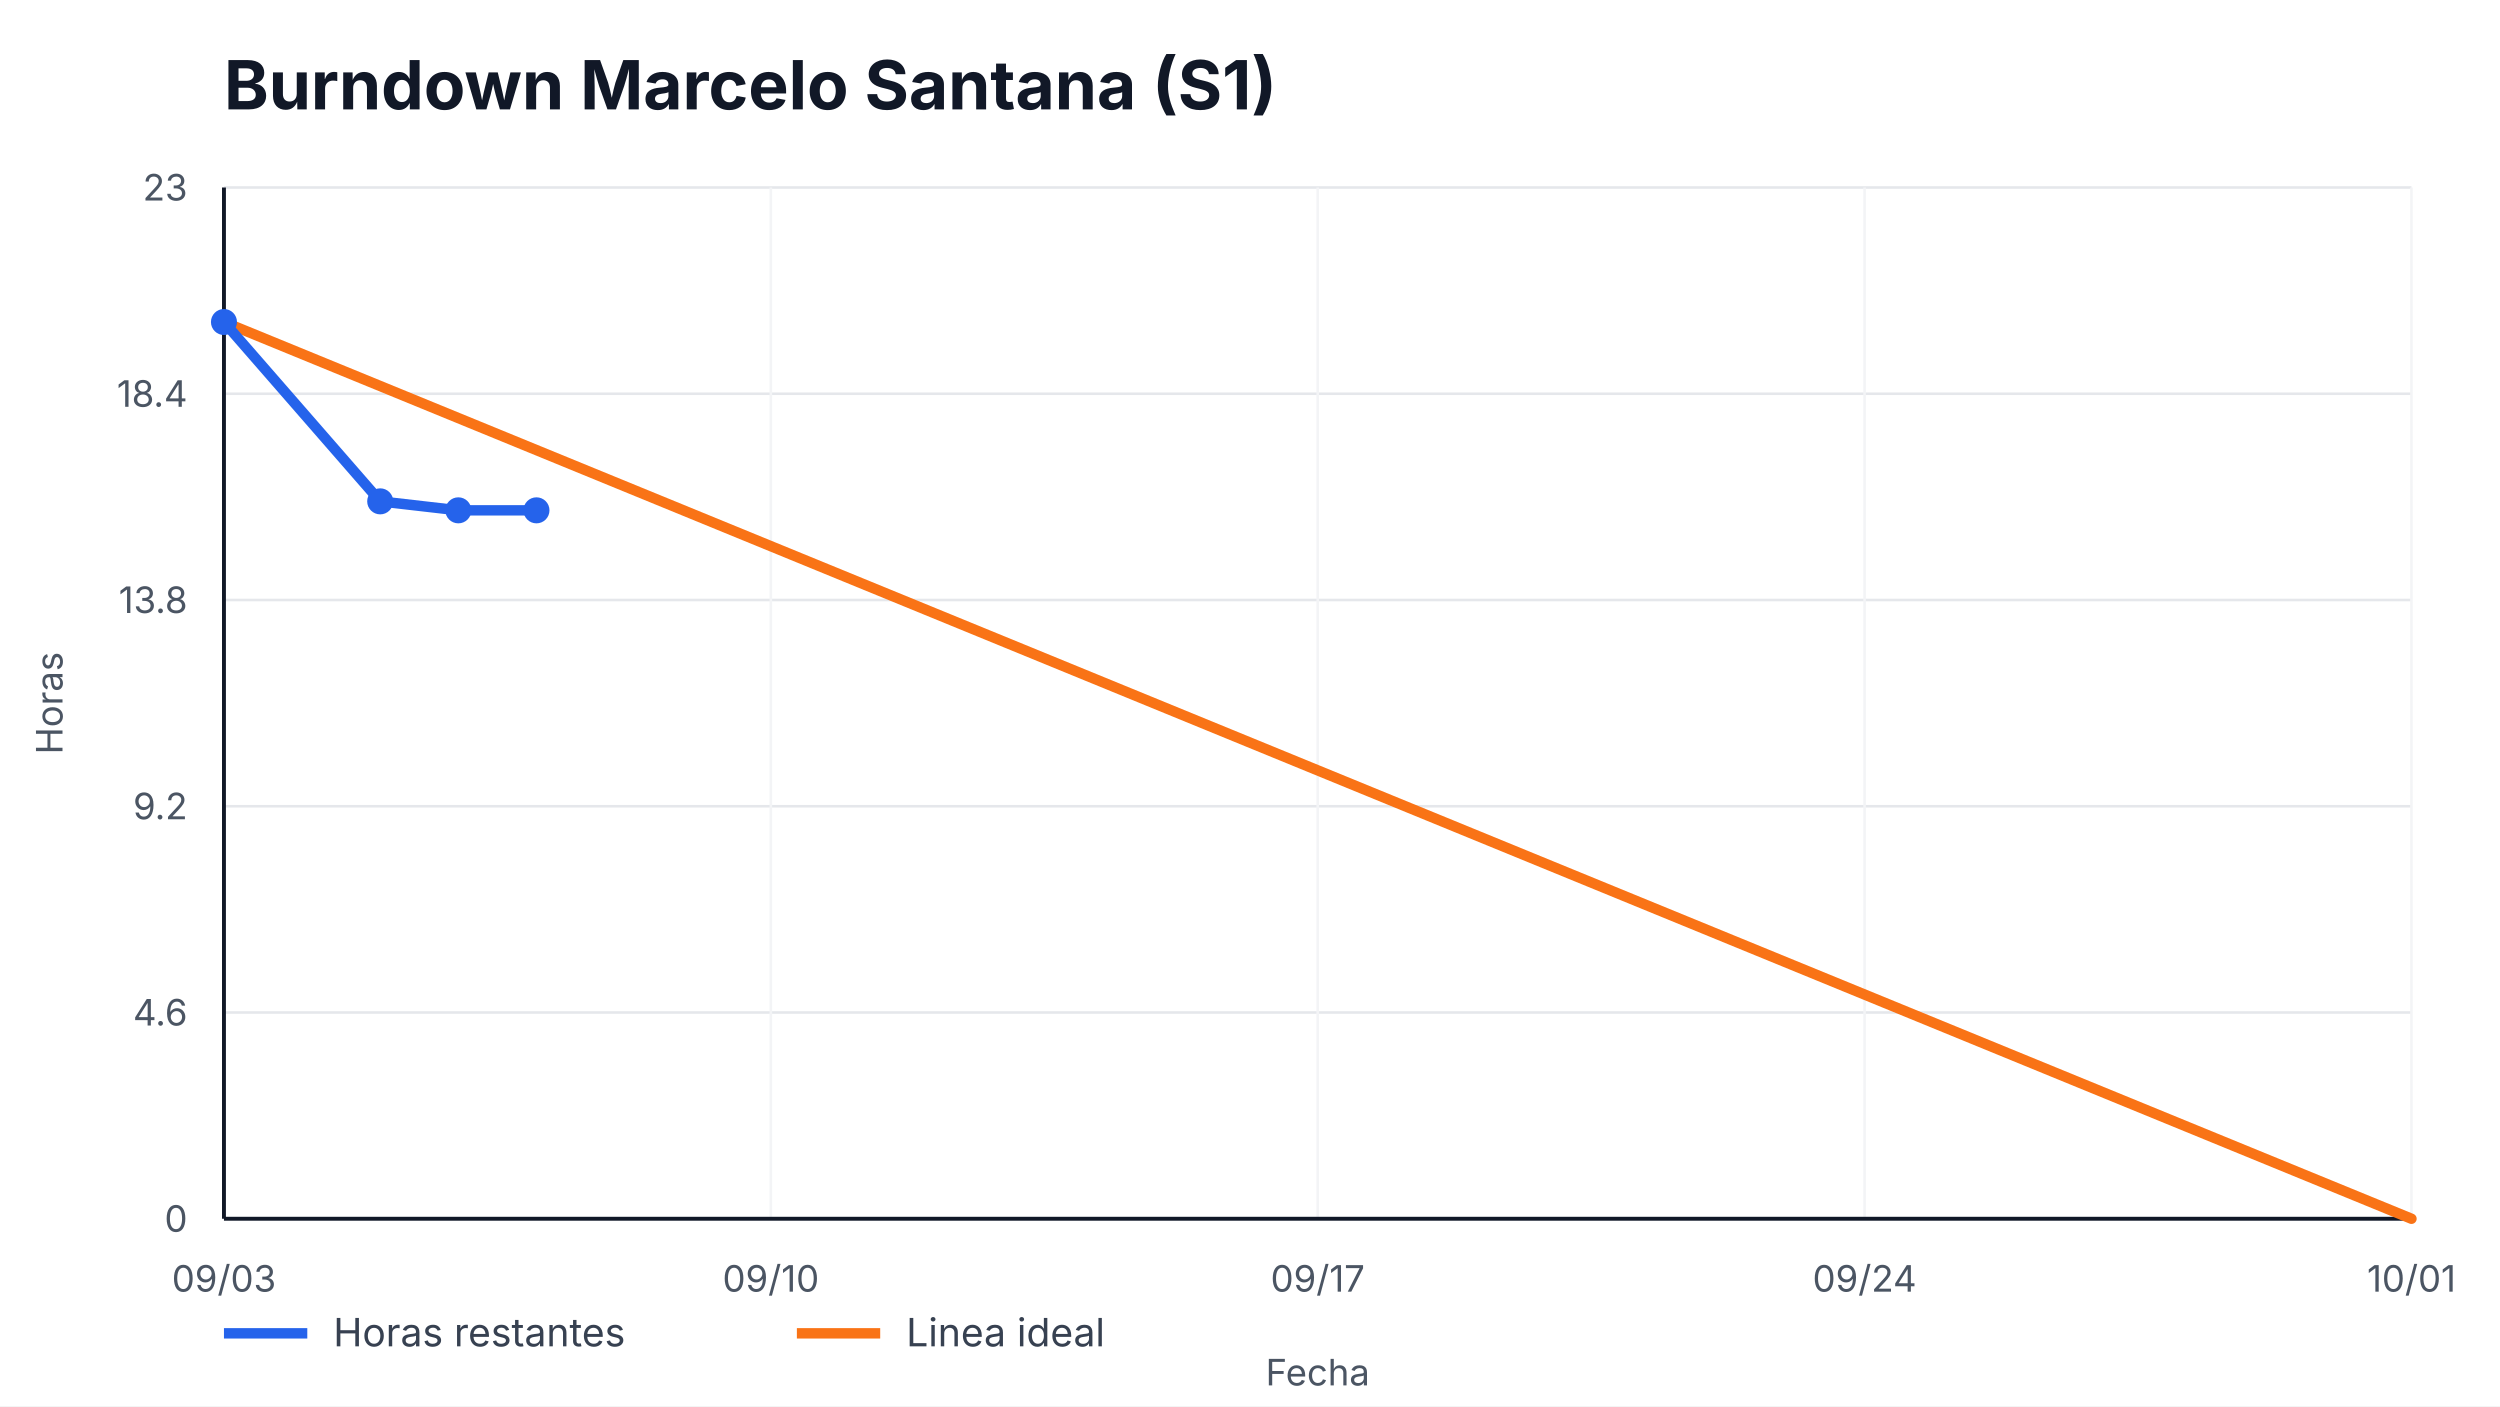
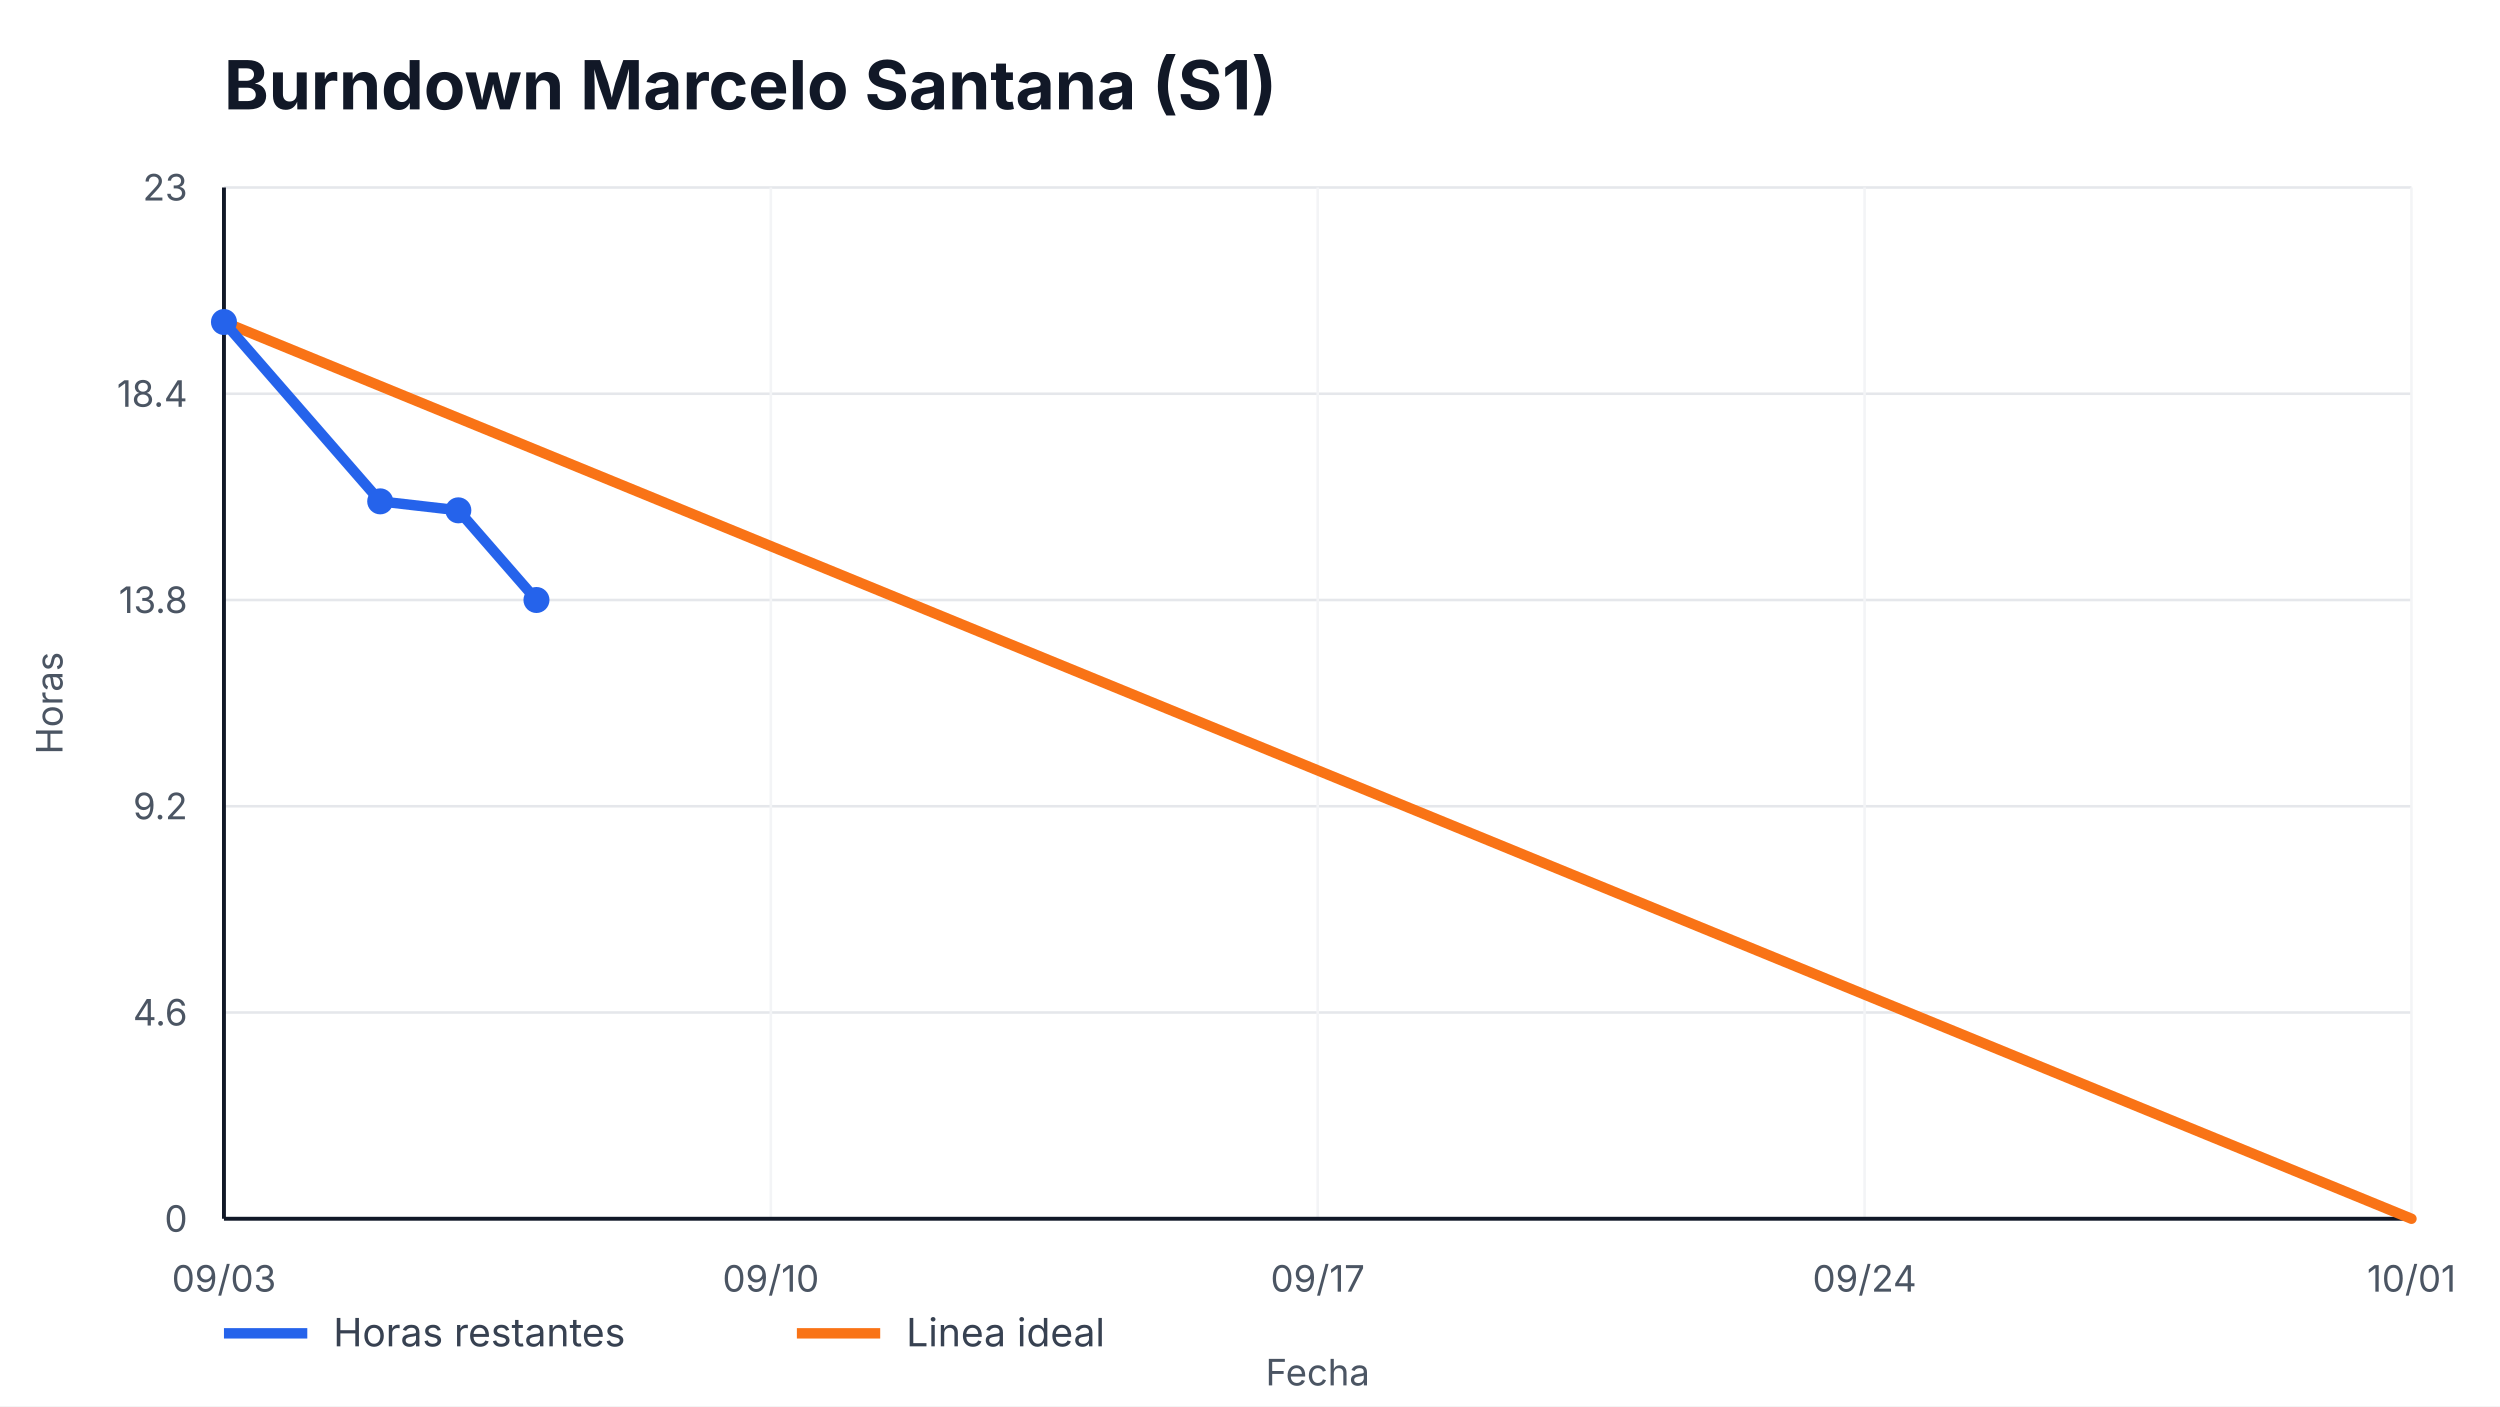
<svg xmlns="http://www.w3.org/2000/svg" width="960" height="540" viewBox="0 0 960 540" role="img" aria-label="Burndown Marcelo Santana (S1)">
  <style>
    text { font-family: -apple-system, BlinkMacSystemFont, "Segoe UI", sans-serif; fill: #111827; }
    .title { font-size: 26px; font-weight: 700; }
    .axis { font-size: 14px; fill: #4b5563; }
    .legend { font-size: 15px; fill: #374151; }
    .overrun { font-size: 14px; font-weight: 700; fill: #b91c1c; }
  </style>
  <rect width="100%" height="100%" fill="#ffffff" />
  <text x="86" y="42" class="title">Burndown Marcelo Santana (S1)</text>
  <g>
    <line x1="86" y1="468.00" x2="926" y2="468.00" stroke="#e5e7eb" />
    <line x1="86" y1="388.80" x2="926" y2="388.80" stroke="#e5e7eb" />
    <line x1="86" y1="309.60" x2="926" y2="309.60" stroke="#e5e7eb" />
    <line x1="86" y1="230.40" x2="926" y2="230.40" stroke="#e5e7eb" />
    <line x1="86" y1="151.20" x2="926" y2="151.20" stroke="#e5e7eb" />
    <line x1="86" y1="72.00" x2="926" y2="72.00" stroke="#e5e7eb" />
  </g>
  <g>
    <line x1="86.00" y1="72" x2="86.00" y2="468" stroke="#f3f4f6" />
    <text x="86.00" y="496" text-anchor="middle" class="axis">09/03</text>
    <line x1="296.00" y1="72" x2="296.00" y2="468" stroke="#f3f4f6" />
    <text x="296.00" y="496" text-anchor="middle" class="axis">09/10</text>
    <line x1="506.00" y1="72" x2="506.00" y2="468" stroke="#f3f4f6" />
    <text x="506.00" y="496" text-anchor="middle" class="axis">09/17</text>
    <line x1="716.00" y1="72" x2="716.00" y2="468" stroke="#f3f4f6" />
    <text x="716.00" y="496" text-anchor="middle" class="axis">09/24</text>
    <line x1="926.00" y1="72" x2="926.00" y2="468" stroke="#f3f4f6" />
    <text x="926.00" y="496" text-anchor="middle" class="axis">10/01</text>
  </g>
  <line x1="86" y1="468" x2="926" y2="468" stroke="#111827" stroke-width="1.5" />
  <line x1="86" y1="72" x2="86" y2="468" stroke="#111827" stroke-width="1.5" />
  <g>
    <text x="72" y="473.00" text-anchor="end" class="axis">0</text>
    <text x="72" y="393.80" text-anchor="end" class="axis">4.6</text>
    <text x="72" y="314.60" text-anchor="end" class="axis">9.2</text>
    <text x="72" y="235.40" text-anchor="end" class="axis">13.8</text>
    <text x="72" y="156.20" text-anchor="end" class="axis">18.4</text>
    <text x="72" y="77.00" text-anchor="end" class="axis">23</text>
  </g>
  <polyline points="86.00,123.65 926.00,468.00" fill="none" stroke="#f97316" stroke-width="4" stroke-linecap="round" />
-   <polyline points="86.00,123.65 146.00,192.52 176.00,195.97 206.00,195.97" fill="none" stroke="#2563eb" stroke-width="4" stroke-linecap="round" stroke-linejoin="round" />
+   <polyline points="86.00,123.65 146.00,192.52 176.00,195.97 206.00,230.40" fill="none" stroke="#2563eb" stroke-width="4" stroke-linecap="round" stroke-linejoin="round" />
  <g>
    <circle cx="86.00" cy="123.65" r="5" fill="#2563eb" />
    <circle cx="146.00" cy="192.52" r="5" fill="#2563eb" />
    <circle cx="176.00" cy="195.97" r="5" fill="#2563eb" />
-     <circle cx="206.00" cy="195.97" r="5" fill="#2563eb" />
+     <circle cx="206.00" cy="230.40" r="5" fill="#2563eb" />
  </g>
  <line x1="86" y1="512" x2="118" y2="512" stroke="#2563eb" stroke-width="4" />
  <text x="128" y="517" class="legend">Horas restantes</text>
  <line x1="306" y1="512" x2="338" y2="512" stroke="#f97316" stroke-width="4" />
  <text x="348" y="517" class="legend">Linea ideal</text>
  <text x="506.0" y="532" text-anchor="middle" class="axis">Fecha</text>
  <text x="24" y="270.0" transform="rotate(-90 24,270.0)" text-anchor="middle" class="axis">Horas</text>
</svg>
